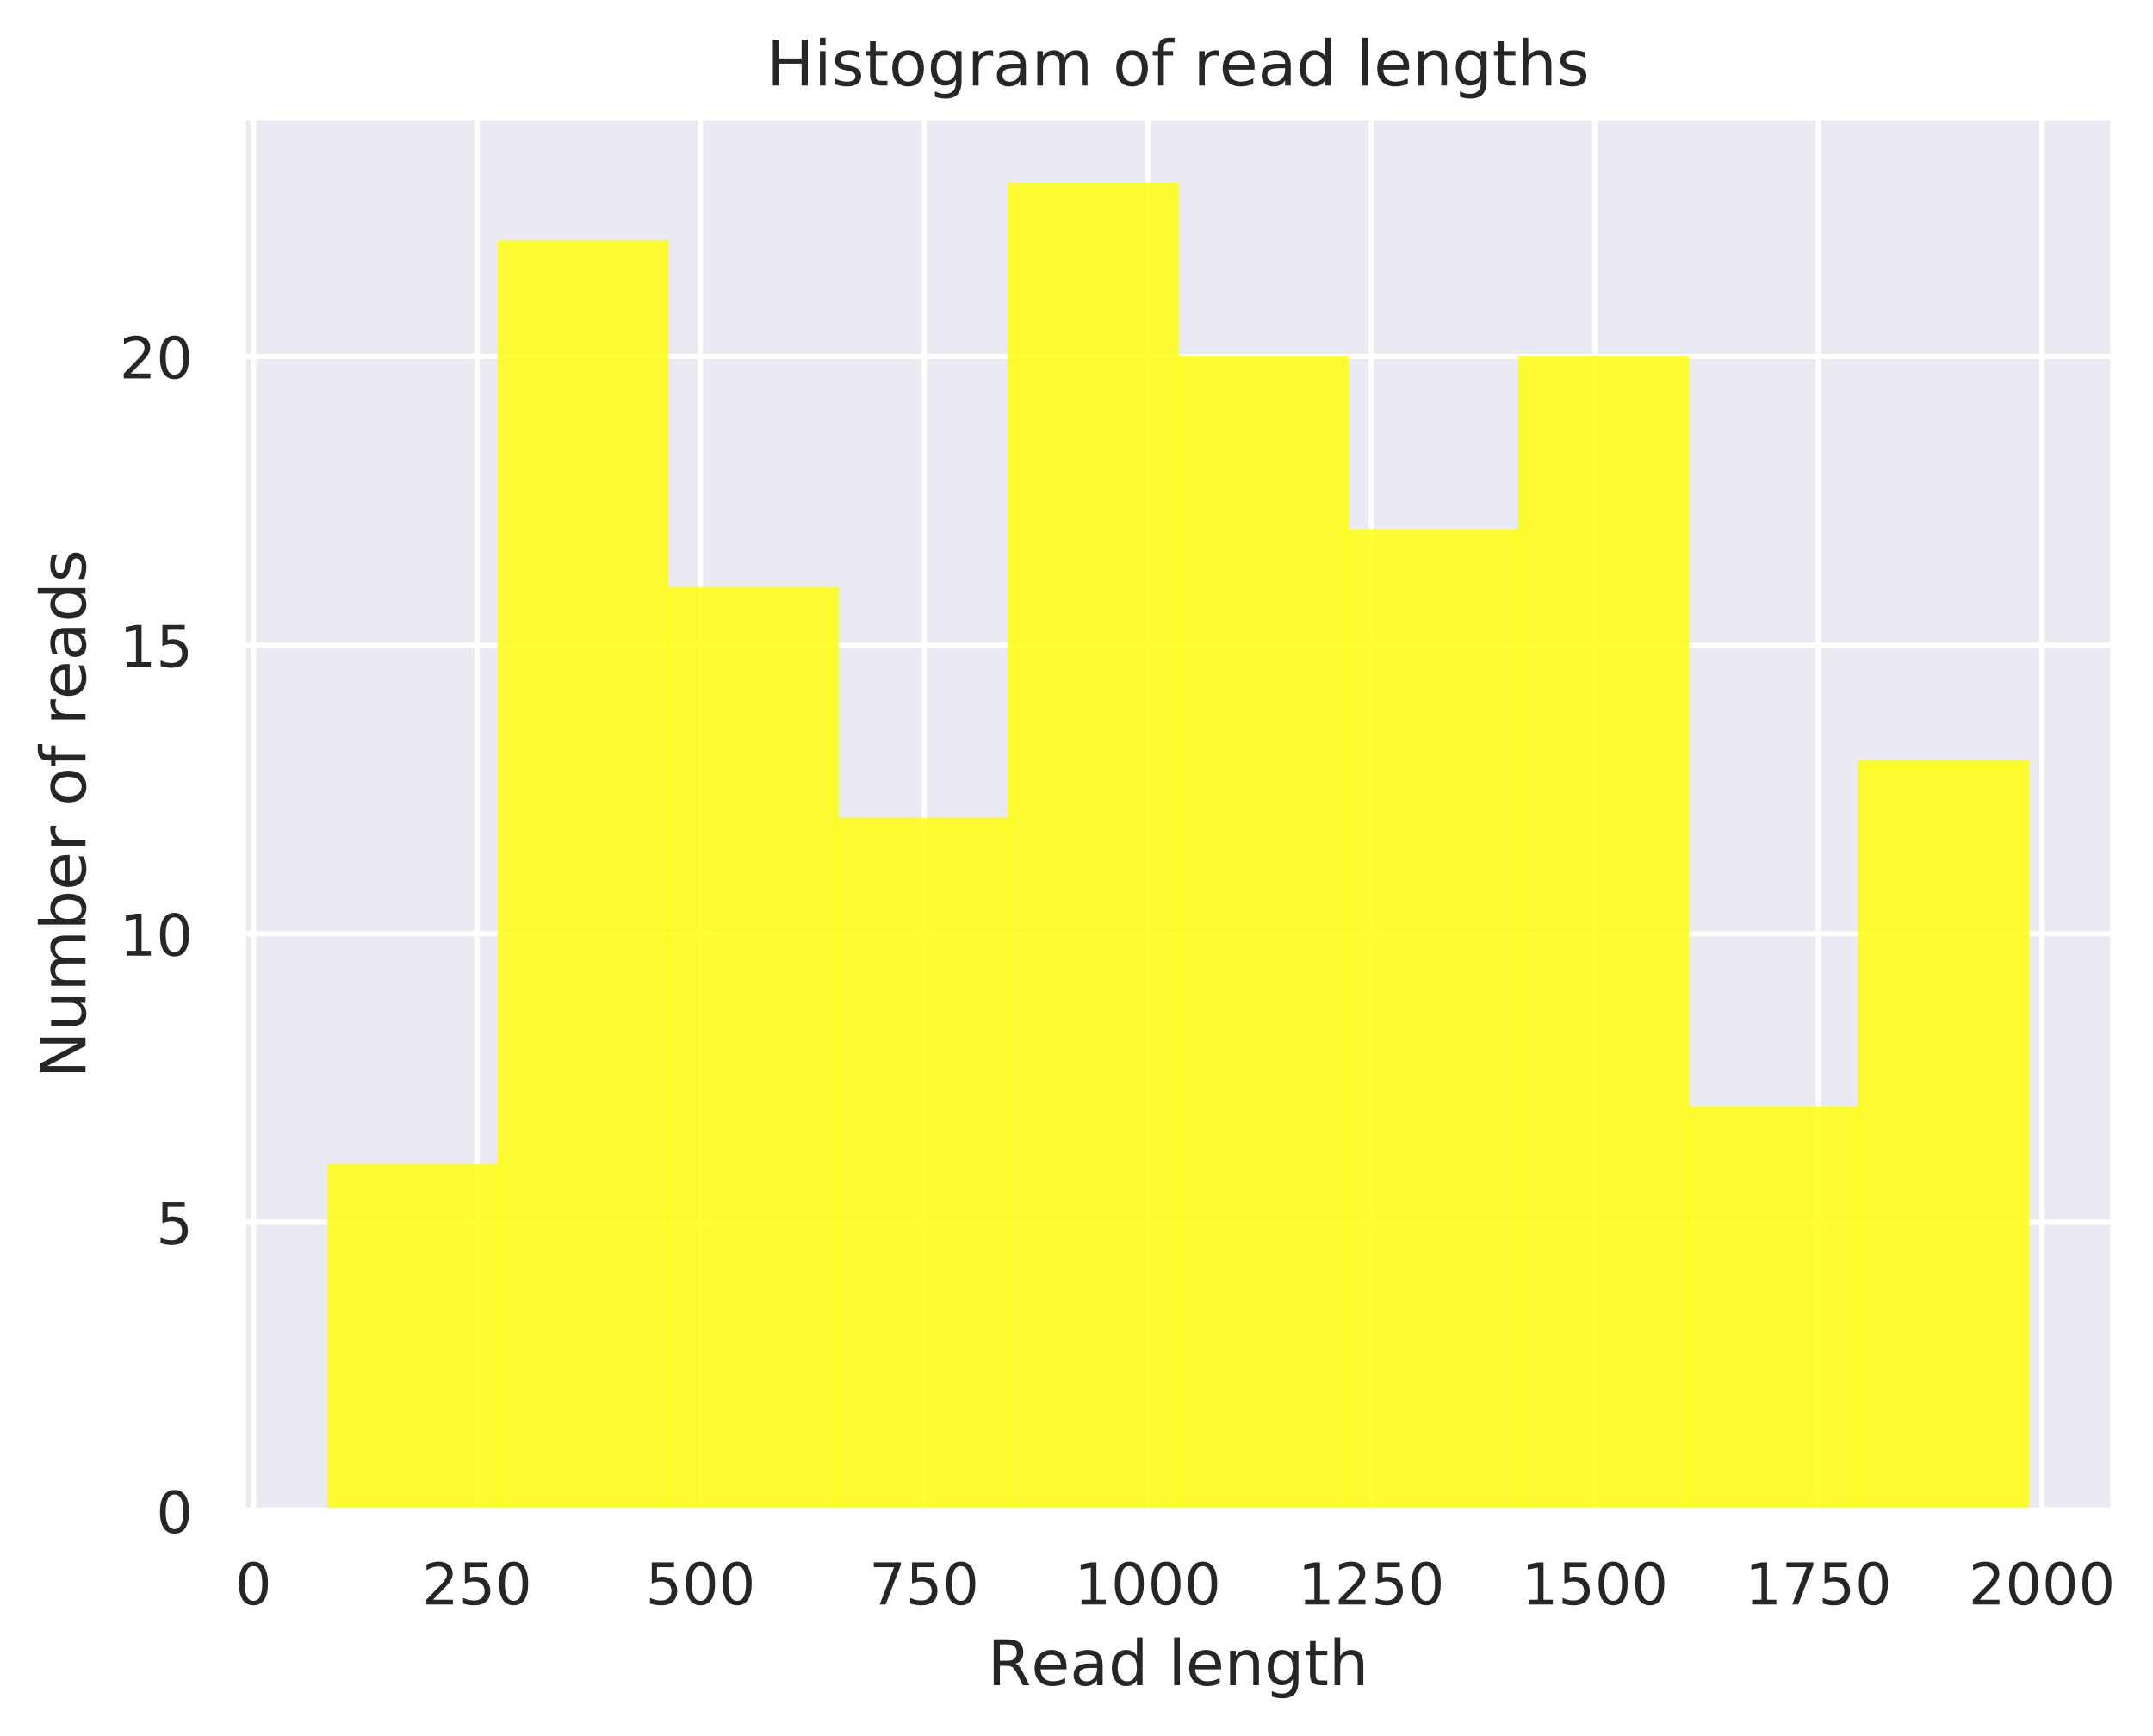
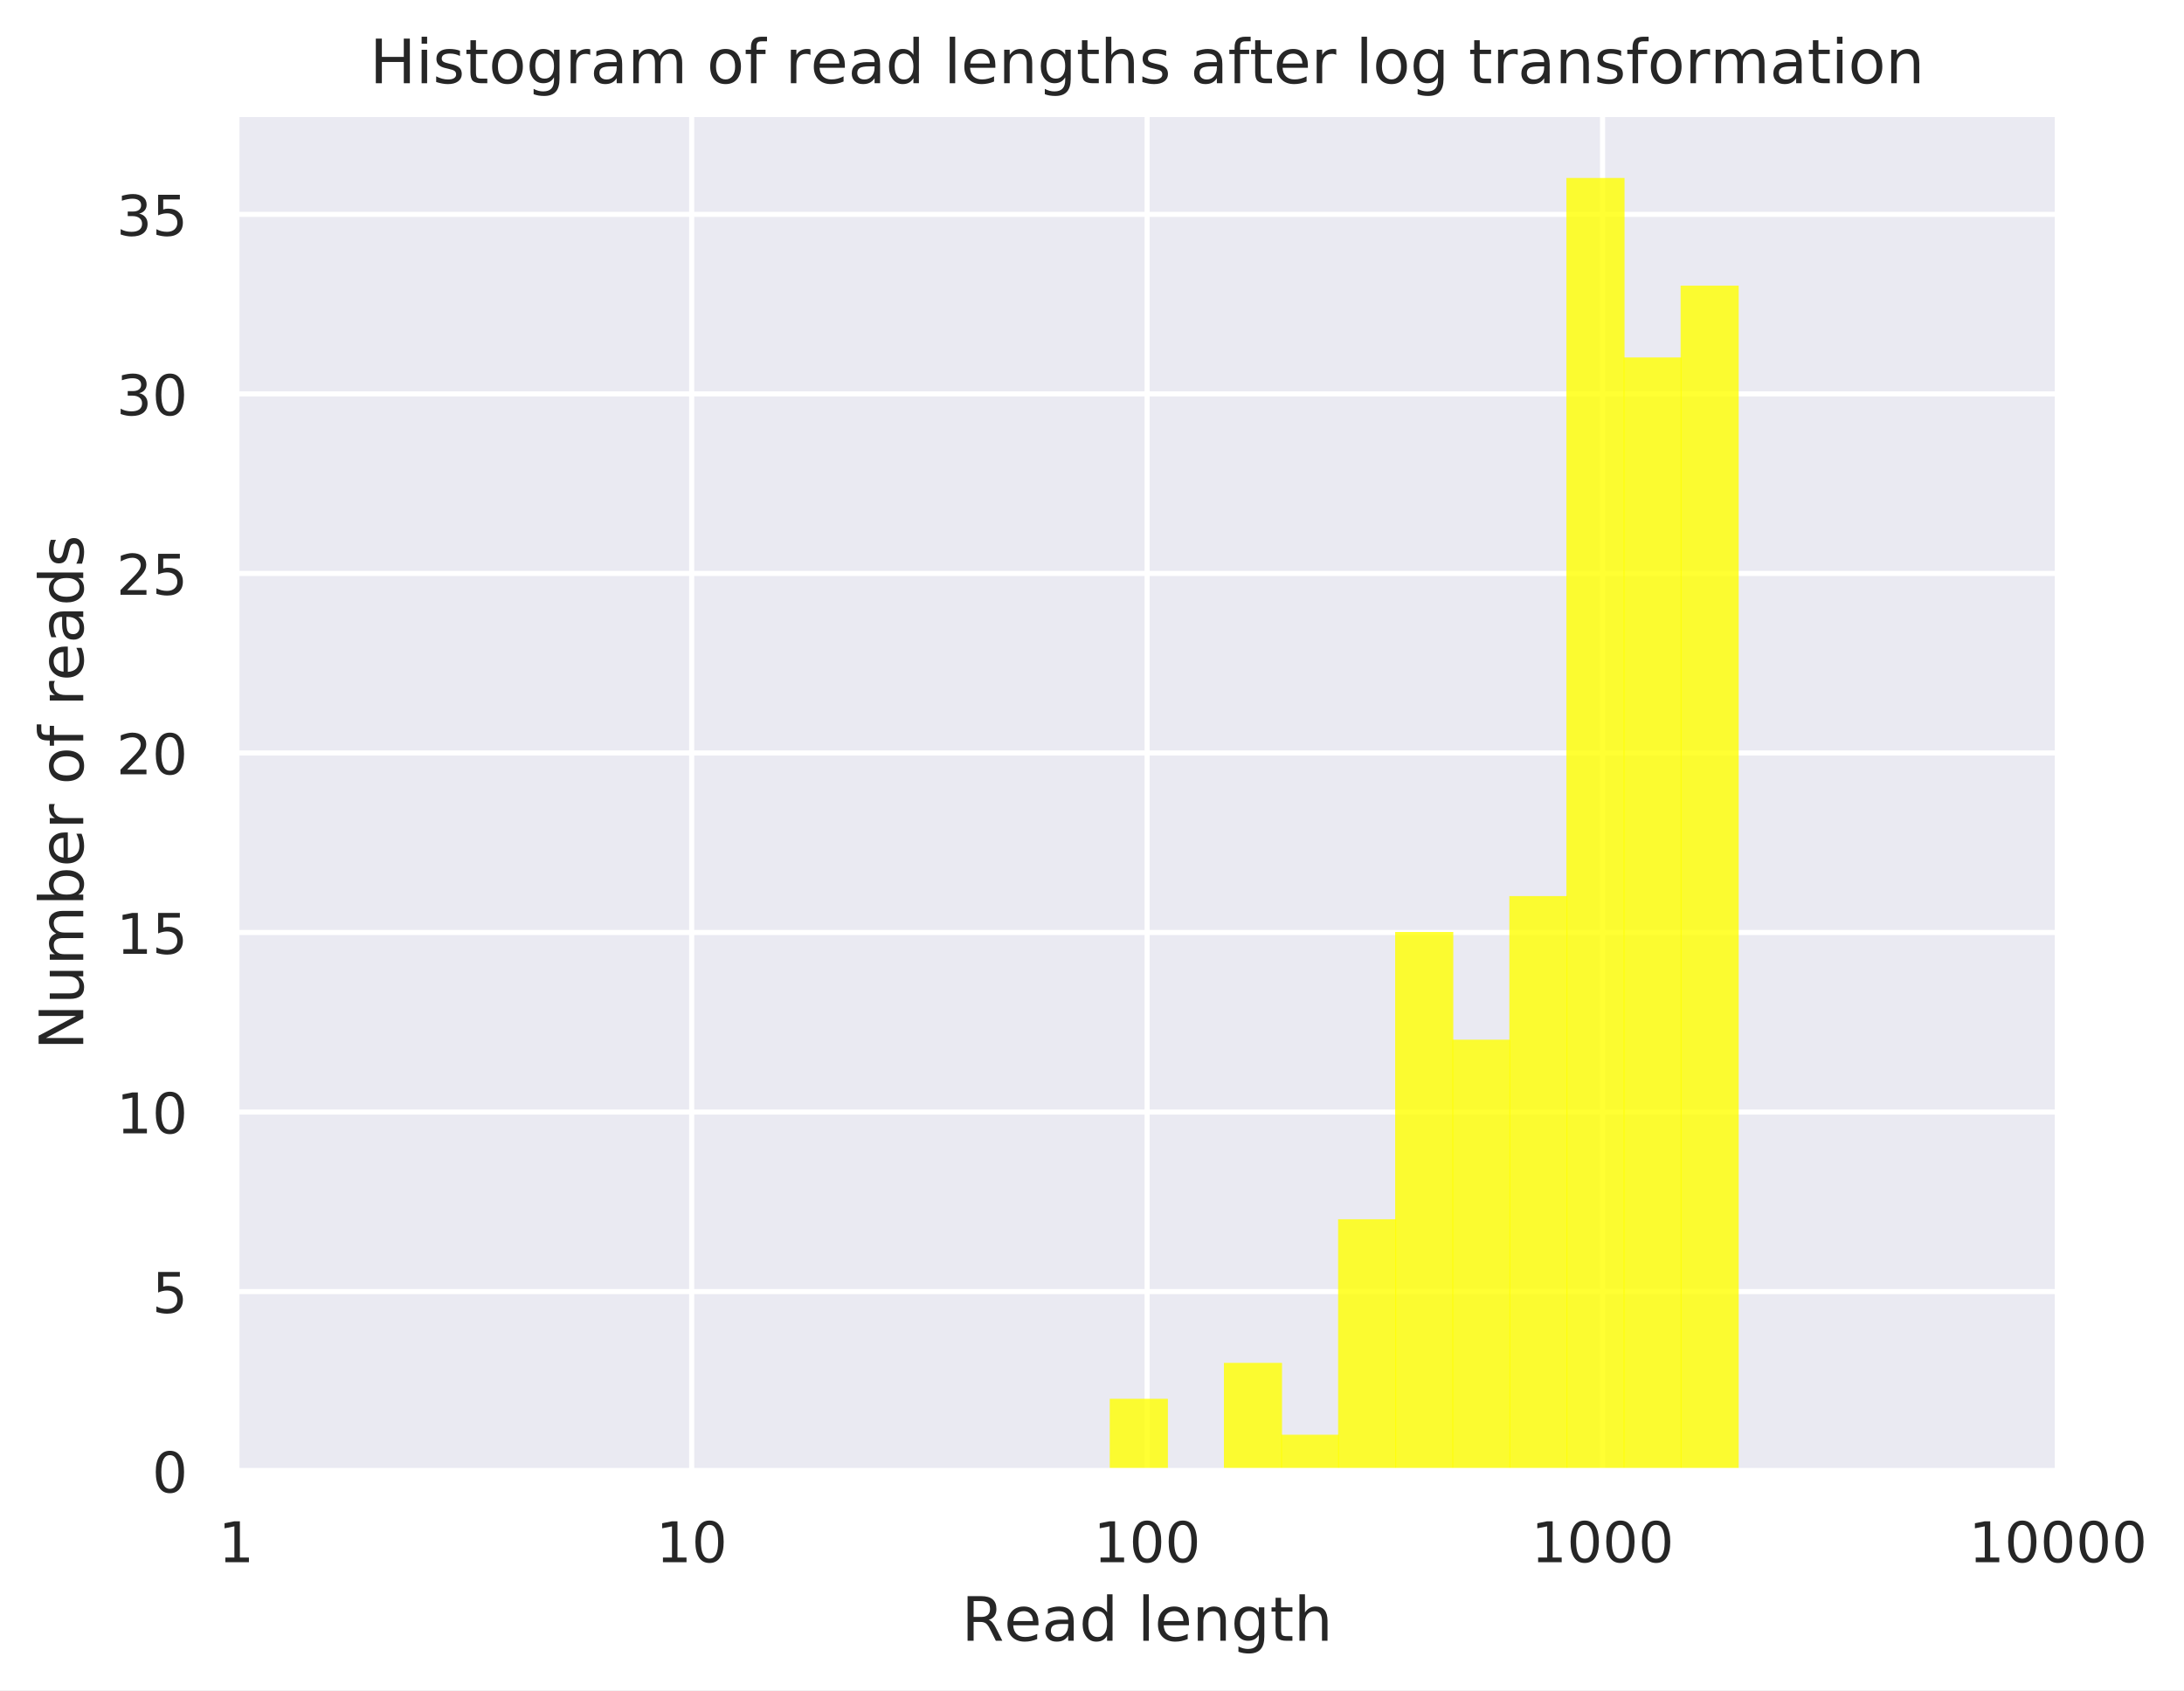
- <svg xmlns="http://www.w3.org/2000/svg" xmlns:xlink="http://www.w3.org/1999/xlink" height="331.39pt" version="1.1" viewBox="0 0 410.956 331.39" width="410.956pt">
+ <svg xmlns="http://www.w3.org/2000/svg" xmlns:xlink="http://www.w3.org/1999/xlink" height="331.39pt" version="1.1" viewBox="0 0 428.128 331.39" width="428.128pt">
  <defs>
    <style type="text/css">
- *{stroke-linecap:butt;stroke-linejoin:round;white-space:pre;}
+ *{stroke-linecap:butt;stroke-linejoin:round;}
  </style>
  </defs>
  <g id="figure_1">
    <g id="patch_1">
-       <path d="M 0 331.39  L 410.956 331.39  L 410.956 0  L 0 0  z " style="fill:#ffffff;" />
+       <path d="M 0 331.39  L 428.128 331.39  L 428.128 0  L 0 0  z " style="fill:#ffffff;" />
    </g>
    <g id="axes_1">
      <g id="patch_2">
        <path d="M 46.311 288.43  L 403.431 288.43  L 403.431 22.318  L 46.311 22.318  z " style="fill:#eaeaf2;" />
      </g>
      <g id="matplotlib.axis_1">
        <g id="xtick_1">
          <g id="line2d_1">
-             <path clip-path="url(#p98bde64374)" d="M 48.377 288.43  L 48.377 22.318  " style="fill:none;stroke:#ffffff;stroke-linecap:round;" />
+             <path clip-path="url(#pb3c92462d3)" d="M 46.311 288.43  L 46.311 22.318  " style="fill:none;stroke:#ffffff;stroke-linecap:round;" />
          </g>
          <g id="text_1">
            <defs>
-               <path d="M 31.781 66.406  Q 24.172 66.406 20.328 58.906  Q 16.5 51.422 16.5 36.375  Q 16.5 21.391 20.328 13.891  Q 24.172 6.391 31.781 6.391  Q 39.453 6.391 43.281 13.891  Q 47.125 21.391 47.125 36.375  Q 47.125 51.422 43.281 58.906  Q 39.453 66.406 31.781 66.406  z M 31.781 74.219  Q 44.047 74.219 50.516 64.516  Q 56.984 54.828 56.984 36.375  Q 56.984 17.969 50.516 8.266  Q 44.047 -1.422 31.781 -1.422  Q 19.531 -1.422 13.062 8.266  Q 6.594 17.969 6.594 36.375  Q 6.594 54.828 13.062 64.516  Q 19.531 74.219 31.781 74.219  z " id="DejaVuSans-48" />
-             </defs>
-             <g style="fill:#262626;" transform="translate(44.87724 306.2884)scale(0.11 -0.11)">
-               <use xlink:href="#DejaVuSans-48" />
+               <path d="M 12.406 8.297  L 28.516 8.297  L 28.516 63.922  L 10.984 60.406  L 10.984 69.391  L 28.422 72.906  L 38.281 72.906  L 38.281 8.297  L 54.391 8.297  L 54.391 0  L 12.406 0  z " id="DejaVuSans-49" />
+             </defs>
+             <g style="fill:#262626;" transform="translate(42.81188 306.2884)scale(0.11 -0.11)">
+               <use xlink:href="#DejaVuSans-49" />
            </g>
          </g>
        </g>
        <g id="xtick_2">
          <g id="line2d_2">
-             <path clip-path="url(#p98bde64374)" d="M 91.049 288.43  L 91.049 22.318  " style="fill:none;stroke:#ffffff;stroke-linecap:round;" />
+             <path clip-path="url(#pb3c92462d3)" d="M 135.591 288.43  L 135.591 22.318  " style="fill:none;stroke:#ffffff;stroke-linecap:round;" />
          </g>
          <g id="text_2">
            <defs>
-               <path d="M 19.188 8.297  L 53.609 8.297  L 53.609 0  L 7.328 0  L 7.328 8.297  Q 12.938 14.109 22.625 23.891  Q 32.328 33.688 34.812 36.531  Q 39.547 41.844 41.422 45.531  Q 43.312 49.219 43.312 52.781  Q 43.312 58.594 39.234 62.25  Q 35.156 65.922 28.609 65.922  Q 23.969 65.922 18.812 64.312  Q 13.672 62.703 7.812 59.422  L 7.812 69.391  Q 13.766 71.781 18.938 73  Q 24.125 74.219 28.422 74.219  Q 39.75 74.219 46.484 68.547  Q 53.219 62.891 53.219 53.422  Q 53.219 48.922 51.531 44.891  Q 49.859 40.875 45.406 35.406  Q 44.188 33.984 37.641 27.219  Q 31.109 20.453 19.188 8.297  z " id="DejaVuSans-50" />
-               <path d="M 10.797 72.906  L 49.516 72.906  L 49.516 64.594  L 19.828 64.594  L 19.828 46.734  Q 21.969 47.469 24.109 47.828  Q 26.266 48.188 28.422 48.188  Q 40.625 48.188 47.75 41.5  Q 54.891 34.812 54.891 23.391  Q 54.891 11.625 47.562 5.094  Q 40.234 -1.422 26.906 -1.422  Q 22.312 -1.422 17.547 -0.641  Q 12.797 0.141 7.719 1.703  L 7.719 11.625  Q 12.109 9.234 16.797 8.062  Q 21.484 6.891 26.703 6.891  Q 35.156 6.891 40.078 11.328  Q 45.016 15.766 45.016 23.391  Q 45.016 31 40.078 35.438  Q 35.156 39.891 26.703 39.891  Q 22.75 39.891 18.812 39.016  Q 14.891 38.141 10.797 36.281  z " id="DejaVuSans-53" />
-             </defs>
-             <g style="fill:#262626;" transform="translate(80.55127 306.2884)scale(0.11 -0.11)">
-               <use xlink:href="#DejaVuSans-50" />
-               <use x="63.623" xlink:href="#DejaVuSans-53" />
-               <use x="127.246" xlink:href="#DejaVuSans-48" />
+               <path d="M 31.781 66.406  Q 24.172 66.406 20.328 58.906  Q 16.5 51.422 16.5 36.375  Q 16.5 21.391 20.328 13.891  Q 24.172 6.391 31.781 6.391  Q 39.453 6.391 43.281 13.891  Q 47.125 21.391 47.125 36.375  Q 47.125 51.422 43.281 58.906  Q 39.453 66.406 31.781 66.406  z M 31.781 74.219  Q 44.047 74.219 50.516 64.516  Q 56.984 54.828 56.984 36.375  Q 56.984 17.969 50.516 8.266  Q 44.047 -1.422 31.781 -1.422  Q 19.531 -1.422 13.062 8.266  Q 6.594 17.969 6.594 36.375  Q 6.594 54.828 13.062 64.516  Q 19.531 74.219 31.781 74.219  z " id="DejaVuSans-48" />
+             </defs>
+             <g style="fill:#262626;" transform="translate(128.5925 306.2884)scale(0.11 -0.11)">
+               <use xlink:href="#DejaVuSans-49" />
+               <use x="63.623" xlink:href="#DejaVuSans-48" />
            </g>
          </g>
        </g>
        <g id="xtick_3">
          <g id="line2d_3">
-             <path clip-path="url(#p98bde64374)" d="M 133.722 288.43  L 133.722 22.318  " style="fill:none;stroke:#ffffff;stroke-linecap:round;" />
+             <path clip-path="url(#pb3c92462d3)" d="M 224.871 288.43  L 224.871 22.318  " style="fill:none;stroke:#ffffff;stroke-linecap:round;" />
          </g>
          <g id="text_3">
-             <g style="fill:#262626;" transform="translate(123.2241 306.2884)scale(0.11 -0.11)">
-               <use xlink:href="#DejaVuSans-53" />
+             <g style="fill:#262626;" transform="translate(214.3731 306.2884)scale(0.11 -0.11)">
+               <use xlink:href="#DejaVuSans-49" />
              <use x="63.623" xlink:href="#DejaVuSans-48" />
              <use x="127.246" xlink:href="#DejaVuSans-48" />
            </g>
          </g>
        </g>
        <g id="xtick_4">
          <g id="line2d_4">
-             <path clip-path="url(#p98bde64374)" d="M 176.395 288.43  L 176.395 22.318  " style="fill:none;stroke:#ffffff;stroke-linecap:round;" />
+             <path clip-path="url(#pb3c92462d3)" d="M 314.151 288.43  L 314.151 22.318  " style="fill:none;stroke:#ffffff;stroke-linecap:round;" />
          </g>
          <g id="text_4">
-             <defs>
-               <path d="M 8.203 72.906  L 55.078 72.906  L 55.078 68.703  L 28.609 0  L 18.312 0  L 43.219 64.594  L 8.203 64.594  z " id="DejaVuSans-55" />
-             </defs>
-             <g style="fill:#262626;" transform="translate(165.8968 306.2884)scale(0.11 -0.11)">
-               <use xlink:href="#DejaVuSans-55" />
-               <use x="63.623" xlink:href="#DejaVuSans-53" />
+             <g style="fill:#262626;" transform="translate(300.1538 306.2884)scale(0.11 -0.11)">
+               <use xlink:href="#DejaVuSans-49" />
+               <use x="63.623" xlink:href="#DejaVuSans-48" />
              <use x="127.246" xlink:href="#DejaVuSans-48" />
+               <use x="190.869" xlink:href="#DejaVuSans-48" />
            </g>
          </g>
        </g>
        <g id="xtick_5">
          <g id="line2d_5">
-             <path clip-path="url(#p98bde64374)" d="M 219.068 288.43  L 219.068 22.318  " style="fill:none;stroke:#ffffff;stroke-linecap:round;" />
+             <path clip-path="url(#pb3c92462d3)" d="M 403.431 288.43  L 403.431 22.318  " style="fill:none;stroke:#ffffff;stroke-linecap:round;" />
          </g>
          <g id="text_5">
-             <defs>
-               <path d="M 12.406 8.297  L 28.516 8.297  L 28.516 63.922  L 10.984 60.406  L 10.984 69.391  L 28.422 72.906  L 38.281 72.906  L 38.281 8.297  L 54.391 8.297  L 54.391 0  L 12.406 0  z " id="DejaVuSans-49" />
-             </defs>
-             <g style="fill:#262626;" transform="translate(205.0703 306.2884)scale(0.11 -0.11)">
+             <g style="fill:#262626;" transform="translate(385.9344 306.2884)scale(0.11 -0.11)">
              <use xlink:href="#DejaVuSans-49" />
              <use x="63.623" xlink:href="#DejaVuSans-48" />
              <use x="127.246" xlink:href="#DejaVuSans-48" />
              <use x="190.869" xlink:href="#DejaVuSans-48" />
-             </g>
-           </g>
-         </g>
-         <g id="xtick_6">
-           <g id="line2d_6">
-             <path clip-path="url(#p98bde64374)" d="M 261.741 288.43  L 261.741 22.318  " style="fill:none;stroke:#ffffff;stroke-linecap:round;" />
-           </g>
-           <g id="text_6">
-             <g style="fill:#262626;" transform="translate(247.743 306.2884)scale(0.11 -0.11)">
-               <use xlink:href="#DejaVuSans-49" />
-               <use x="63.623" xlink:href="#DejaVuSans-50" />
-               <use x="127.246" xlink:href="#DejaVuSans-53" />
-               <use x="190.869" xlink:href="#DejaVuSans-48" />
-             </g>
-           </g>
-         </g>
-         <g id="xtick_7">
-           <g id="line2d_7">
-             <path clip-path="url(#p98bde64374)" d="M 304.413 288.43  L 304.413 22.318  " style="fill:none;stroke:#ffffff;stroke-linecap:round;" />
-           </g>
-           <g id="text_7">
-             <g style="fill:#262626;" transform="translate(290.4158 306.2884)scale(0.11 -0.11)">
-               <use xlink:href="#DejaVuSans-49" />
-               <use x="63.623" xlink:href="#DejaVuSans-53" />
-               <use x="127.246" xlink:href="#DejaVuSans-48" />
-               <use x="190.869" xlink:href="#DejaVuSans-48" />
-             </g>
-           </g>
-         </g>
-         <g id="xtick_8">
-           <g id="line2d_8">
-             <path clip-path="url(#p98bde64374)" d="M 347.086 288.43  L 347.086 22.318  " style="fill:none;stroke:#ffffff;stroke-linecap:round;" />
-           </g>
-           <g id="text_8">
-             <g style="fill:#262626;" transform="translate(333.0886 306.2884)scale(0.11 -0.11)">
-               <use xlink:href="#DejaVuSans-49" />
-               <use x="63.623" xlink:href="#DejaVuSans-55" />
-               <use x="127.246" xlink:href="#DejaVuSans-53" />
-               <use x="190.869" xlink:href="#DejaVuSans-48" />
-             </g>
-           </g>
-         </g>
-         <g id="xtick_9">
-           <g id="line2d_9">
-             <path clip-path="url(#p98bde64374)" d="M 389.759 288.43  L 389.759 22.318  " style="fill:none;stroke:#ffffff;stroke-linecap:round;" />
-           </g>
-           <g id="text_9">
-             <g style="fill:#262626;" transform="translate(375.7614 306.2884)scale(0.11 -0.11)">
-               <use xlink:href="#DejaVuSans-50" />
-               <use x="63.623" xlink:href="#DejaVuSans-48" />
-               <use x="127.246" xlink:href="#DejaVuSans-48" />
-               <use x="190.869" xlink:href="#DejaVuSans-48" />
-             </g>
-           </g>
-         </g>
-         <g id="text_10">
+               <use x="254.492" xlink:href="#DejaVuSans-48" />
+             </g>
+           </g>
+         </g>
+         <g id="text_6">
          <defs>
            <path d="M 44.391 34.188  Q 47.562 33.109 50.562 29.594  Q 53.562 26.078 56.594 19.922  L 66.609 0  L 56 0  L 46.688 18.703  Q 43.062 26.031 39.672 28.422  Q 36.281 30.812 30.422 30.812  L 19.672 30.812  L 19.672 0  L 9.812 0  L 9.812 72.906  L 32.078 72.906  Q 44.578 72.906 50.734 67.672  Q 56.891 62.453 56.891 51.906  Q 56.891 45.016 53.688 40.469  Q 50.484 35.938 44.391 34.188  z M 19.672 64.797  L 19.672 38.922  L 32.078 38.922  Q 39.203 38.922 42.844 42.219  Q 46.484 45.516 46.484 51.906  Q 46.484 58.297 42.844 61.547  Q 39.203 64.797 32.078 64.797  z " id="DejaVuSans-82" />
            <path d="M 56.203 29.594  L 56.203 25.203  L 14.891 25.203  Q 15.484 15.922 20.484 11.062  Q 25.484 6.203 34.422 6.203  Q 39.594 6.203 44.453 7.469  Q 49.312 8.734 54.109 11.281  L 54.109 2.781  Q 49.266 0.734 44.188 -0.344  Q 39.109 -1.422 33.891 -1.422  Q 20.797 -1.422 13.156 6.188  Q 5.516 13.812 5.516 26.812  Q 5.516 40.234 12.766 48.109  Q 20.016 56 32.328 56  Q 43.359 56 49.781 48.891  Q 56.203 41.797 56.203 29.594  z M 47.219 32.234  Q 47.125 39.594 43.094 43.984  Q 39.062 48.391 32.422 48.391  Q 24.906 48.391 20.391 44.141  Q 15.875 39.891 15.188 32.172  z " id="DejaVuSans-101" />
            <path d="M 34.281 27.484  Q 23.391 27.484 19.188 25  Q 14.984 22.516 14.984 16.5  Q 14.984 11.719 18.141 8.906  Q 21.297 6.109 26.703 6.109  Q 34.188 6.109 38.703 11.406  Q 43.219 16.703 43.219 25.484  L 43.219 27.484  z M 52.203 31.203  L 52.203 0  L 43.219 0  L 43.219 8.297  Q 40.141 3.328 35.547 0.953  Q 30.953 -1.422 24.312 -1.422  Q 15.922 -1.422 10.953 3.297  Q 6 8.016 6 15.922  Q 6 25.141 12.172 29.828  Q 18.359 34.516 30.609 34.516  L 43.219 34.516  L 43.219 35.406  Q 43.219 41.609 39.141 45  Q 35.062 48.391 27.688 48.391  Q 23 48.391 18.547 47.266  Q 14.109 46.141 10.016 43.891  L 10.016 52.203  Q 14.938 54.109 19.578 55.047  Q 24.219 56 28.609 56  Q 40.484 56 46.344 49.844  Q 52.203 43.703 52.203 31.203  z " id="DejaVuSans-97" />
            <path d="M 45.406 46.391  L 45.406 75.984  L 54.391 75.984  L 54.391 0  L 45.406 0  L 45.406 8.203  Q 42.578 3.328 38.25 0.953  Q 33.938 -1.422 27.875 -1.422  Q 17.969 -1.422 11.734 6.484  Q 5.516 14.406 5.516 27.297  Q 5.516 40.188 11.734 48.094  Q 17.969 56 27.875 56  Q 33.938 56 38.25 53.625  Q 42.578 51.266 45.406 46.391  z M 14.797 27.297  Q 14.797 17.391 18.875 11.75  Q 22.953 6.109 30.078 6.109  Q 37.203 6.109 41.297 11.75  Q 45.406 17.391 45.406 27.297  Q 45.406 37.203 41.297 42.844  Q 37.203 48.484 30.078 48.484  Q 22.953 48.484 18.875 42.844  Q 14.797 37.203 14.797 27.297  z " id="DejaVuSans-100" />
            <path id="DejaVuSans-32" />
            <path d="M 9.422 75.984  L 18.406 75.984  L 18.406 0  L 9.422 0  z " id="DejaVuSans-108" />
            <path d="M 54.891 33.016  L 54.891 0  L 45.906 0  L 45.906 32.719  Q 45.906 40.484 42.875 44.328  Q 39.844 48.188 33.797 48.188  Q 26.516 48.188 22.312 43.547  Q 18.109 38.922 18.109 30.906  L 18.109 0  L 9.078 0  L 9.078 54.688  L 18.109 54.688  L 18.109 46.188  Q 21.344 51.125 25.703 53.562  Q 30.078 56 35.797 56  Q 45.219 56 50.047 50.172  Q 54.891 44.344 54.891 33.016  z " id="DejaVuSans-110" />
            <path d="M 45.406 27.984  Q 45.406 37.75 41.375 43.109  Q 37.359 48.484 30.078 48.484  Q 22.859 48.484 18.828 43.109  Q 14.797 37.75 14.797 27.984  Q 14.797 18.266 18.828 12.891  Q 22.859 7.516 30.078 7.516  Q 37.359 7.516 41.375 12.891  Q 45.406 18.266 45.406 27.984  z M 54.391 6.781  Q 54.391 -7.172 48.188 -13.984  Q 42 -20.797 29.203 -20.797  Q 24.469 -20.797 20.266 -20.094  Q 16.062 -19.391 12.109 -17.922  L 12.109 -9.188  Q 16.062 -11.328 19.922 -12.344  Q 23.781 -13.375 27.781 -13.375  Q 36.625 -13.375 41.016 -8.766  Q 45.406 -4.156 45.406 5.172  L 45.406 9.625  Q 42.625 4.781 38.281 2.391  Q 33.938 0 27.875 0  Q 17.828 0 11.672 7.656  Q 5.516 15.328 5.516 27.984  Q 5.516 40.672 11.672 48.328  Q 17.828 56 27.875 56  Q 33.938 56 38.281 53.609  Q 42.625 51.219 45.406 46.391  L 45.406 54.688  L 54.391 54.688  z " id="DejaVuSans-103" />
            <path d="M 18.312 70.219  L 18.312 54.688  L 36.812 54.688  L 36.812 47.703  L 18.312 47.703  L 18.312 18.016  Q 18.312 11.328 20.141 9.422  Q 21.969 7.516 27.594 7.516  L 36.812 7.516  L 36.812 0  L 27.594 0  Q 17.188 0 13.234 3.875  Q 9.281 7.766 9.281 18.016  L 9.281 47.703  L 2.688 47.703  L 2.688 54.688  L 9.281 54.688  L 9.281 70.219  z " id="DejaVuSans-116" />
            <path d="M 54.891 33.016  L 54.891 0  L 45.906 0  L 45.906 32.719  Q 45.906 40.484 42.875 44.328  Q 39.844 48.188 33.797 48.188  Q 26.516 48.188 22.312 43.547  Q 18.109 38.922 18.109 30.906  L 18.109 0  L 9.078 0  L 9.078 75.984  L 18.109 75.984  L 18.109 46.188  Q 21.344 51.125 25.703 53.562  Q 30.078 56 35.797 56  Q 45.219 56 50.047 50.172  Q 54.891 44.344 54.891 33.016  z " id="DejaVuSans-104" />
          </defs>
          <g style="fill:#262626;" transform="translate(188.4963 321.6942)scale(0.12 -0.12)">
            <use xlink:href="#DejaVuSans-82" />
            <use x="69.42" xlink:href="#DejaVuSans-101" />
            <use x="130.943" xlink:href="#DejaVuSans-97" />
            <use x="192.223" xlink:href="#DejaVuSans-100" />
            <use x="255.699" xlink:href="#DejaVuSans-32" />
            <use x="287.486" xlink:href="#DejaVuSans-108" />
            <use x="315.27" xlink:href="#DejaVuSans-101" />
            <use x="376.793" xlink:href="#DejaVuSans-110" />
            <use x="440.172" xlink:href="#DejaVuSans-103" />
            <use x="503.648" xlink:href="#DejaVuSans-116" />
            <use x="542.857" xlink:href="#DejaVuSans-104" />
          </g>
        </g>
      </g>
      <g id="matplotlib.axis_2">
        <g id="ytick_1">
-           <g id="line2d_10">
-             <path clip-path="url(#p98bde64374)" d="M 46.311 288.43  L 403.431 288.43  " style="fill:none;stroke:#ffffff;stroke-linecap:round;" />
-           </g>
-           <g id="text_11">
+           <g id="line2d_6">
+             <path clip-path="url(#pb3c92462d3)" d="M 46.311 288.43  L 403.431 288.43  " style="fill:none;stroke:#ffffff;stroke-linecap:round;" />
+           </g>
+           <g id="text_7">
            <g style="fill:#262626;" transform="translate(29.8125 292.6093)scale(0.11 -0.11)">
              <use xlink:href="#DejaVuSans-48" />
            </g>
          </g>
        </g>
        <g id="ytick_2">
+           <g id="line2d_7">
+             <path clip-path="url(#pb3c92462d3)" d="M 46.311 253.23  L 403.431 253.23  " style="fill:none;stroke:#ffffff;stroke-linecap:round;" />
+           </g>
+           <g id="text_8">
+             <defs>
+               <path d="M 10.797 72.906  L 49.516 72.906  L 49.516 64.594  L 19.828 64.594  L 19.828 46.734  Q 21.969 47.469 24.109 47.828  Q 26.266 48.188 28.422 48.188  Q 40.625 48.188 47.75 41.5  Q 54.891 34.812 54.891 23.391  Q 54.891 11.625 47.562 5.094  Q 40.234 -1.422 26.906 -1.422  Q 22.312 -1.422 17.547 -0.641  Q 12.797 0.141 7.719 1.703  L 7.719 11.625  Q 12.109 9.234 16.797 8.062  Q 21.484 6.891 26.703 6.891  Q 35.156 6.891 40.078 11.328  Q 45.016 15.766 45.016 23.391  Q 45.016 31 40.078 35.438  Q 35.156 39.891 26.703 39.891  Q 22.75 39.891 18.812 39.016  Q 14.891 38.141 10.797 36.281  z " id="DejaVuSans-53" />
+             </defs>
+             <g style="fill:#262626;" transform="translate(29.8125 257.4093)scale(0.11 -0.11)">
+               <use xlink:href="#DejaVuSans-53" />
+             </g>
+           </g>
+         </g>
+         <g id="ytick_3">
+           <g id="line2d_8">
+             <path clip-path="url(#pb3c92462d3)" d="M 46.311 218.03  L 403.431 218.03  " style="fill:none;stroke:#ffffff;stroke-linecap:round;" />
+           </g>
+           <g id="text_9">
+             <g style="fill:#262626;" transform="translate(22.81375 222.2093)scale(0.11 -0.11)">
+               <use xlink:href="#DejaVuSans-49" />
+               <use x="63.623" xlink:href="#DejaVuSans-48" />
+             </g>
+           </g>
+         </g>
+         <g id="ytick_4">
+           <g id="line2d_9">
+             <path clip-path="url(#pb3c92462d3)" d="M 46.311 182.83  L 403.431 182.83  " style="fill:none;stroke:#ffffff;stroke-linecap:round;" />
+           </g>
+           <g id="text_10">
+             <g style="fill:#262626;" transform="translate(22.81375 187.0093)scale(0.11 -0.11)">
+               <use xlink:href="#DejaVuSans-49" />
+               <use x="63.623" xlink:href="#DejaVuSans-53" />
+             </g>
+           </g>
+         </g>
+         <g id="ytick_5">
+           <g id="line2d_10">
+             <path clip-path="url(#pb3c92462d3)" d="M 46.311 147.63  L 403.431 147.63  " style="fill:none;stroke:#ffffff;stroke-linecap:round;" />
+           </g>
+           <g id="text_11">
+             <defs>
+               <path d="M 19.188 8.297  L 53.609 8.297  L 53.609 0  L 7.328 0  L 7.328 8.297  Q 12.938 14.109 22.625 23.891  Q 32.328 33.688 34.812 36.531  Q 39.547 41.844 41.422 45.531  Q 43.312 49.219 43.312 52.781  Q 43.312 58.594 39.234 62.25  Q 35.156 65.922 28.609 65.922  Q 23.969 65.922 18.812 64.312  Q 13.672 62.703 7.812 59.422  L 7.812 69.391  Q 13.766 71.781 18.938 73  Q 24.125 74.219 28.422 74.219  Q 39.75 74.219 46.484 68.547  Q 53.219 62.891 53.219 53.422  Q 53.219 48.922 51.531 44.891  Q 49.859 40.875 45.406 35.406  Q 44.188 33.984 37.641 27.219  Q 31.109 20.453 19.188 8.297  z " id="DejaVuSans-50" />
+             </defs>
+             <g style="fill:#262626;" transform="translate(22.81375 151.8093)scale(0.11 -0.11)">
+               <use xlink:href="#DejaVuSans-50" />
+               <use x="63.623" xlink:href="#DejaVuSans-48" />
+             </g>
+           </g>
+         </g>
+         <g id="ytick_6">
          <g id="line2d_11">
-             <path clip-path="url(#p98bde64374)" d="M 46.311 233.334  L 403.431 233.334  " style="fill:none;stroke:#ffffff;stroke-linecap:round;" />
+             <path clip-path="url(#pb3c92462d3)" d="M 46.311 112.43  L 403.431 112.43  " style="fill:none;stroke:#ffffff;stroke-linecap:round;" />
          </g>
          <g id="text_12">
-             <g style="fill:#262626;" transform="translate(29.8125 237.5136)scale(0.11 -0.11)">
-               <use xlink:href="#DejaVuSans-53" />
-             </g>
-           </g>
-         </g>
-         <g id="ytick_3">
+             <g style="fill:#262626;" transform="translate(22.81375 116.6093)scale(0.11 -0.11)">
+               <use xlink:href="#DejaVuSans-50" />
+               <use x="63.623" xlink:href="#DejaVuSans-53" />
+             </g>
+           </g>
+         </g>
+         <g id="ytick_7">
          <g id="line2d_12">
-             <path clip-path="url(#p98bde64374)" d="M 46.311 178.239  L 403.431 178.239  " style="fill:none;stroke:#ffffff;stroke-linecap:round;" />
+             <path clip-path="url(#pb3c92462d3)" d="M 46.311 77.23  L 403.431 77.23  " style="fill:none;stroke:#ffffff;stroke-linecap:round;" />
          </g>
          <g id="text_13">
-             <g style="fill:#262626;" transform="translate(22.81375 182.418)scale(0.11 -0.11)">
-               <use xlink:href="#DejaVuSans-49" />
-               <use x="63.623" xlink:href="#DejaVuSans-48" />
-             </g>
-           </g>
-         </g>
-         <g id="ytick_4">
+             <defs>
+               <path d="M 40.578 39.312  Q 47.656 37.797 51.625 33  Q 55.609 28.219 55.609 21.188  Q 55.609 10.406 48.188 4.484  Q 40.766 -1.422 27.094 -1.422  Q 22.516 -1.422 17.656 -0.516  Q 12.797 0.391 7.625 2.203  L 7.625 11.719  Q 11.719 9.328 16.594 8.109  Q 21.484 6.891 26.812 6.891  Q 36.078 6.891 40.938 10.547  Q 45.797 14.203 45.797 21.188  Q 45.797 27.641 41.281 31.266  Q 36.766 34.906 28.719 34.906  L 20.219 34.906  L 20.219 43.016  L 29.109 43.016  Q 36.375 43.016 40.234 45.922  Q 44.094 48.828 44.094 54.297  Q 44.094 59.906 40.109 62.906  Q 36.141 65.922 28.719 65.922  Q 24.656 65.922 20.016 65.031  Q 15.375 64.156 9.812 62.312  L 9.812 71.094  Q 15.438 72.656 20.344 73.438  Q 25.25 74.219 29.594 74.219  Q 40.828 74.219 47.359 69.109  Q 53.906 64.016 53.906 55.328  Q 53.906 49.266 50.438 45.094  Q 46.969 40.922 40.578 39.312  z " id="DejaVuSans-51" />
+             </defs>
+             <g style="fill:#262626;" transform="translate(22.81375 81.40927)scale(0.11 -0.11)">
+               <use xlink:href="#DejaVuSans-51" />
+               <use x="63.623" xlink:href="#DejaVuSans-48" />
+             </g>
+           </g>
+         </g>
+         <g id="ytick_8">
          <g id="line2d_13">
-             <path clip-path="url(#p98bde64374)" d="M 46.311 123.143  L 403.431 123.143  " style="fill:none;stroke:#ffffff;stroke-linecap:round;" />
+             <path clip-path="url(#pb3c92462d3)" d="M 46.311 42.03  L 403.431 42.03  " style="fill:none;stroke:#ffffff;stroke-linecap:round;" />
          </g>
          <g id="text_14">
-             <g style="fill:#262626;" transform="translate(22.81375 127.3223)scale(0.11 -0.11)">
-               <use xlink:href="#DejaVuSans-49" />
+             <g style="fill:#262626;" transform="translate(22.81375 46.20927)scale(0.11 -0.11)">
+               <use xlink:href="#DejaVuSans-51" />
              <use x="63.623" xlink:href="#DejaVuSans-53" />
            </g>
          </g>
        </g>
-         <g id="ytick_5">
-           <g id="line2d_14">
-             <path clip-path="url(#p98bde64374)" d="M 46.311 68.048  L 403.431 68.048  " style="fill:none;stroke:#ffffff;stroke-linecap:round;" />
-           </g>
-           <g id="text_15">
-             <g style="fill:#262626;" transform="translate(22.81375 72.22666)scale(0.11 -0.11)">
-               <use xlink:href="#DejaVuSans-50" />
-               <use x="63.623" xlink:href="#DejaVuSans-48" />
-             </g>
-           </g>
-         </g>
-         <g id="text_16">
+         <g id="text_15">
          <defs>
            <path d="M 9.812 72.906  L 23.094 72.906  L 55.422 11.922  L 55.422 72.906  L 64.984 72.906  L 64.984 0  L 51.703 0  L 19.391 60.984  L 19.391 0  L 9.812 0  z " id="DejaVuSans-78" />
            <path d="M 8.5 21.578  L 8.5 54.688  L 17.484 54.688  L 17.484 21.922  Q 17.484 14.156 20.5 10.266  Q 23.531 6.391 29.594 6.391  Q 36.859 6.391 41.078 11.031  Q 45.312 15.672 45.312 23.688  L 45.312 54.688  L 54.297 54.688  L 54.297 0  L 45.312 0  L 45.312 8.406  Q 42.047 3.422 37.719 1  Q 33.406 -1.422 27.688 -1.422  Q 18.266 -1.422 13.375 4.438  Q 8.5 10.297 8.5 21.578  z M 31.109 56  z " id="DejaVuSans-117" />
            <path d="M 52 44.188  Q 55.375 50.25 60.062 53.125  Q 64.75 56 71.094 56  Q 79.641 56 84.281 50.016  Q 88.922 44.047 88.922 33.016  L 88.922 0  L 79.891 0  L 79.891 32.719  Q 79.891 40.578 77.094 44.375  Q 74.312 48.188 68.609 48.188  Q 61.625 48.188 57.562 43.547  Q 53.516 38.922 53.516 30.906  L 53.516 0  L 44.484 0  L 44.484 32.719  Q 44.484 40.625 41.703 44.406  Q 38.922 48.188 33.109 48.188  Q 26.219 48.188 22.156 43.531  Q 18.109 38.875 18.109 30.906  L 18.109 0  L 9.078 0  L 9.078 54.688  L 18.109 54.688  L 18.109 46.188  Q 21.188 51.219 25.484 53.609  Q 29.781 56 35.688 56  Q 41.656 56 45.828 52.969  Q 50 49.953 52 44.188  z " id="DejaVuSans-109" />
            <path d="M 48.688 27.297  Q 48.688 37.203 44.609 42.844  Q 40.531 48.484 33.406 48.484  Q 26.266 48.484 22.188 42.844  Q 18.109 37.203 18.109 27.297  Q 18.109 17.391 22.188 11.75  Q 26.266 6.109 33.406 6.109  Q 40.531 6.109 44.609 11.75  Q 48.688 17.391 48.688 27.297  z M 18.109 46.391  Q 20.953 51.266 25.266 53.625  Q 29.594 56 35.594 56  Q 45.562 56 51.781 48.094  Q 58.016 40.188 58.016 27.297  Q 58.016 14.406 51.781 6.484  Q 45.562 -1.422 35.594 -1.422  Q 29.594 -1.422 25.266 0.953  Q 20.953 3.328 18.109 8.203  L 18.109 0  L 9.078 0  L 9.078 75.984  L 18.109 75.984  z " id="DejaVuSans-98" />
            <path d="M 41.109 46.297  Q 39.594 47.172 37.812 47.578  Q 36.031 48 33.891 48  Q 26.266 48 22.188 43.047  Q 18.109 38.094 18.109 28.812  L 18.109 0  L 9.078 0  L 9.078 54.688  L 18.109 54.688  L 18.109 46.188  Q 20.953 51.172 25.484 53.578  Q 30.031 56 36.531 56  Q 37.453 56 38.578 55.875  Q 39.703 55.766 41.062 55.516  z " id="DejaVuSans-114" />
            <path d="M 30.609 48.391  Q 23.391 48.391 19.188 42.75  Q 14.984 37.109 14.984 27.297  Q 14.984 17.484 19.156 11.844  Q 23.344 6.203 30.609 6.203  Q 37.797 6.203 41.984 11.859  Q 46.188 17.531 46.188 27.297  Q 46.188 37.016 41.984 42.703  Q 37.797 48.391 30.609 48.391  z M 30.609 56  Q 42.328 56 49.016 48.375  Q 55.719 40.766 55.719 27.297  Q 55.719 13.875 49.016 6.219  Q 42.328 -1.422 30.609 -1.422  Q 18.844 -1.422 12.172 6.219  Q 5.516 13.875 5.516 27.297  Q 5.516 40.766 12.172 48.375  Q 18.844 56 30.609 56  z " id="DejaVuSans-111" />
            <path d="M 37.109 75.984  L 37.109 68.5  L 28.516 68.5  Q 23.688 68.5 21.797 66.547  Q 19.922 64.594 19.922 59.516  L 19.922 54.688  L 34.719 54.688  L 34.719 47.703  L 19.922 47.703  L 19.922 0  L 10.891 0  L 10.891 47.703  L 2.297 47.703  L 2.297 54.688  L 10.891 54.688  L 10.891 58.5  Q 10.891 67.625 15.141 71.797  Q 19.391 75.984 28.609 75.984  z " id="DejaVuSans-102" />
            <path d="M 44.281 53.078  L 44.281 44.578  Q 40.484 46.531 36.375 47.5  Q 32.281 48.484 27.875 48.484  Q 21.188 48.484 17.844 46.438  Q 14.5 44.391 14.5 40.281  Q 14.5 37.156 16.891 35.375  Q 19.281 33.594 26.516 31.984  L 29.594 31.297  Q 39.156 29.25 43.188 25.516  Q 47.219 21.781 47.219 15.094  Q 47.219 7.469 41.188 3.016  Q 35.156 -1.422 24.609 -1.422  Q 20.219 -1.422 15.453 -0.562  Q 10.688 0.297 5.422 2  L 5.422 11.281  Q 10.406 8.688 15.234 7.391  Q 20.062 6.109 24.812 6.109  Q 31.156 6.109 34.562 8.281  Q 37.984 10.453 37.984 14.406  Q 37.984 18.062 35.516 20.016  Q 33.062 21.969 24.703 23.781  L 21.578 24.516  Q 13.234 26.266 9.516 29.906  Q 5.812 33.547 5.812 39.891  Q 5.812 47.609 11.281 51.797  Q 16.75 56 26.812 56  Q 31.781 56 36.172 55.266  Q 40.578 54.547 44.281 53.078  z " id="DejaVuSans-115" />
          </defs>
          <g style="fill:#262626;" transform="translate(16.31812 205.8426)rotate(-90)scale(0.12 -0.12)">
            <use xlink:href="#DejaVuSans-78" />
            <use x="74.805" xlink:href="#DejaVuSans-117" />
            <use x="138.184" xlink:href="#DejaVuSans-109" />
            <use x="235.596" xlink:href="#DejaVuSans-98" />
            <use x="299.072" xlink:href="#DejaVuSans-101" />
            <use x="360.596" xlink:href="#DejaVuSans-114" />
            <use x="401.709" xlink:href="#DejaVuSans-32" />
            <use x="433.496" xlink:href="#DejaVuSans-111" />
            <use x="494.678" xlink:href="#DejaVuSans-102" />
            <use x="529.883" xlink:href="#DejaVuSans-32" />
            <use x="561.67" xlink:href="#DejaVuSans-114" />
            <use x="602.752" xlink:href="#DejaVuSans-101" />
            <use x="664.275" xlink:href="#DejaVuSans-97" />
            <use x="725.555" xlink:href="#DejaVuSans-100" />
            <use x="789.031" xlink:href="#DejaVuSans-115" />
          </g>
        </g>
      </g>
      <g id="patch_3">
-         <path clip-path="url(#p98bde64374)" d="M 62.544 288.43  L 95.009 288.43  L 95.009 222.315  L 62.544 222.315  z " style="fill:#ffff00;opacity:0.8;stroke:#ffff00;stroke-linejoin:miter;stroke-width:0.2;" />
+         <path clip-path="url(#pb3c92462d3)" d="M 217.647 288.43  L 228.836 288.43  L 228.836 274.35  L 217.647 274.35  z " style="fill:#ffff00;opacity:0.8;stroke:#ffff00;stroke-linejoin:miter;stroke-width:0.2;" />
      </g>
      <g id="patch_4">
-         <path clip-path="url(#p98bde64374)" d="M 95.009 288.43  L 127.475 288.43  L 127.475 46.009  L 95.009 46.009  z " style="fill:#ffff00;opacity:0.8;stroke:#ffff00;stroke-linejoin:miter;stroke-width:0.2;" />
+         <path clip-path="url(#pb3c92462d3)" d="M 228.836 288.43  L 240.026 288.43  L 240.026 288.43  L 228.836 288.43  z " style="fill:#ffff00;opacity:0.8;stroke:#ffff00;stroke-linejoin:miter;stroke-width:0.2;" />
      </g>
      <g id="patch_5">
-         <path clip-path="url(#p98bde64374)" d="M 127.475 288.43  L 159.94 288.43  L 159.94 112.124  L 127.475 112.124  z " style="fill:#ffff00;opacity:0.8;stroke:#ffff00;stroke-linejoin:miter;stroke-width:0.2;" />
+         <path clip-path="url(#pb3c92462d3)" d="M 240.026 288.43  L 251.216 288.43  L 251.216 267.31  L 240.026 267.31  z " style="fill:#ffff00;opacity:0.8;stroke:#ffff00;stroke-linejoin:miter;stroke-width:0.2;" />
      </g>
      <g id="patch_6">
-         <path clip-path="url(#p98bde64374)" d="M 159.94 288.43  L 192.406 288.43  L 192.406 156.201  L 159.94 156.201  z " style="fill:#ffff00;opacity:0.8;stroke:#ffff00;stroke-linejoin:miter;stroke-width:0.2;" />
+         <path clip-path="url(#pb3c92462d3)" d="M 251.216 288.43  L 262.406 288.43  L 262.406 281.39  L 251.216 281.39  z " style="fill:#ffff00;opacity:0.8;stroke:#ffff00;stroke-linejoin:miter;stroke-width:0.2;" />
      </g>
      <g id="patch_7">
-         <path clip-path="url(#p98bde64374)" d="M 192.406 288.43  L 224.871 288.43  L 224.871 34.99  L 192.406 34.99  z " style="fill:#ffff00;opacity:0.8;stroke:#ffff00;stroke-linejoin:miter;stroke-width:0.2;" />
+         <path clip-path="url(#pb3c92462d3)" d="M 262.406 288.43  L 273.596 288.43  L 273.596 239.15  L 262.406 239.15  z " style="fill:#ffff00;opacity:0.8;stroke:#ffff00;stroke-linejoin:miter;stroke-width:0.2;" />
      </g>
      <g id="patch_8">
-         <path clip-path="url(#p98bde64374)" d="M 224.871 288.43  L 257.337 288.43  L 257.337 68.048  L 224.871 68.048  z " style="fill:#ffff00;opacity:0.8;stroke:#ffff00;stroke-linejoin:miter;stroke-width:0.2;" />
+         <path clip-path="url(#pb3c92462d3)" d="M 273.596 288.43  L 284.786 288.43  L 284.786 182.83  L 273.596 182.83  z " style="fill:#ffff00;opacity:0.8;stroke:#ffff00;stroke-linejoin:miter;stroke-width:0.2;" />
      </g>
      <g id="patch_9">
-         <path clip-path="url(#p98bde64374)" d="M 257.337 288.43  L 289.802 288.43  L 289.802 101.105  L 257.337 101.105  z " style="fill:#ffff00;opacity:0.8;stroke:#ffff00;stroke-linejoin:miter;stroke-width:0.2;" />
+         <path clip-path="url(#pb3c92462d3)" d="M 284.786 288.43  L 295.976 288.43  L 295.976 203.95  L 284.786 203.95  z " style="fill:#ffff00;opacity:0.8;stroke:#ffff00;stroke-linejoin:miter;stroke-width:0.2;" />
      </g>
      <g id="patch_10">
-         <path clip-path="url(#p98bde64374)" d="M 289.802 288.43  L 322.268 288.43  L 322.268 68.048  L 289.802 68.048  z " style="fill:#ffff00;opacity:0.8;stroke:#ffff00;stroke-linejoin:miter;stroke-width:0.2;" />
+         <path clip-path="url(#pb3c92462d3)" d="M 295.976 288.43  L 307.166 288.43  L 307.166 175.79  L 295.976 175.79  z " style="fill:#ffff00;opacity:0.8;stroke:#ffff00;stroke-linejoin:miter;stroke-width:0.2;" />
      </g>
      <g id="patch_11">
-         <path clip-path="url(#p98bde64374)" d="M 322.268 288.43  L 354.733 288.43  L 354.733 211.296  L 322.268 211.296  z " style="fill:#ffff00;opacity:0.8;stroke:#ffff00;stroke-linejoin:miter;stroke-width:0.2;" />
+         <path clip-path="url(#pb3c92462d3)" d="M 307.166 288.43  L 318.356 288.43  L 318.356 34.99  L 307.166 34.99  z " style="fill:#ffff00;opacity:0.8;stroke:#ffff00;stroke-linejoin:miter;stroke-width:0.2;" />
      </g>
      <g id="patch_12">
-         <path clip-path="url(#p98bde64374)" d="M 354.733 288.43  L 387.199 288.43  L 387.199 145.181  L 354.733 145.181  z " style="fill:#ffff00;opacity:0.8;stroke:#ffff00;stroke-linejoin:miter;stroke-width:0.2;" />
+         <path clip-path="url(#pb3c92462d3)" d="M 318.356 288.43  L 329.545 288.43  L 329.545 70.19  L 318.356 70.19  z " style="fill:#ffff00;opacity:0.8;stroke:#ffff00;stroke-linejoin:miter;stroke-width:0.2;" />
      </g>
      <g id="patch_13">
+         <path clip-path="url(#pb3c92462d3)" d="M 329.545 288.43  L 340.735 288.43  L 340.735 56.11  L 329.545 56.11  z " style="fill:#ffff00;opacity:0.8;stroke:#ffff00;stroke-linejoin:miter;stroke-width:0.2;" />
+       </g>
+       <g id="patch_14">
        <path d="M 46.311 288.43  L 46.311 22.318  " style="fill:none;stroke:#ffffff;stroke-linecap:square;stroke-linejoin:miter;stroke-width:1.25;" />
      </g>
-       <g id="patch_14">
+       <g id="patch_15">
        <path d="M 403.431 288.43  L 403.431 22.318  " style="fill:none;stroke:#ffffff;stroke-linecap:square;stroke-linejoin:miter;stroke-width:1.25;" />
      </g>
-       <g id="patch_15">
+       <g id="patch_16">
        <path d="M 46.311 288.43  L 403.431 288.43  " style="fill:none;stroke:#ffffff;stroke-linecap:square;stroke-linejoin:miter;stroke-width:1.25;" />
      </g>
-       <g id="patch_16">
+       <g id="patch_17">
        <path d="M 46.311 22.318  L 403.431 22.318  " style="fill:none;stroke:#ffffff;stroke-linecap:square;stroke-linejoin:miter;stroke-width:1.25;" />
      </g>
-       <g id="text_17">
+       <g id="text_16">
        <defs>
          <path d="M 9.812 72.906  L 19.672 72.906  L 19.672 43.016  L 55.516 43.016  L 55.516 72.906  L 65.375 72.906  L 65.375 0  L 55.516 0  L 55.516 34.719  L 19.672 34.719  L 19.672 0  L 9.812 0  z " id="DejaVuSans-72" />
          <path d="M 9.422 54.688  L 18.406 54.688  L 18.406 0  L 9.422 0  z M 9.422 75.984  L 18.406 75.984  L 18.406 64.594  L 9.422 64.594  z " id="DejaVuSans-105" />
        </defs>
-         <g style="fill:#262626;" transform="translate(146.3491 16.31812)scale(0.12 -0.12)">
+         <g style="fill:#262626;" transform="translate(72.49563 16.31812)scale(0.12 -0.12)">
          <use xlink:href="#DejaVuSans-72" />
          <use x="75.195" xlink:href="#DejaVuSans-105" />
          <use x="102.979" xlink:href="#DejaVuSans-115" />
          <use x="155.078" xlink:href="#DejaVuSans-116" />
          <use x="194.287" xlink:href="#DejaVuSans-111" />
          <use x="255.469" xlink:href="#DejaVuSans-103" />
          <use x="318.945" xlink:href="#DejaVuSans-114" />
          <use x="360.059" xlink:href="#DejaVuSans-97" />
          <use x="421.338" xlink:href="#DejaVuSans-109" />
          <use x="518.75" xlink:href="#DejaVuSans-32" />
          <use x="550.537" xlink:href="#DejaVuSans-111" />
          <use x="611.719" xlink:href="#DejaVuSans-102" />
          <use x="646.924" xlink:href="#DejaVuSans-32" />
          <use x="678.711" xlink:href="#DejaVuSans-114" />
          <use x="719.793" xlink:href="#DejaVuSans-101" />
          <use x="781.316" xlink:href="#DejaVuSans-97" />
          <use x="842.596" xlink:href="#DejaVuSans-100" />
          <use x="906.072" xlink:href="#DejaVuSans-32" />
          <use x="937.859" xlink:href="#DejaVuSans-108" />
          <use x="965.643" xlink:href="#DejaVuSans-101" />
          <use x="1027.166" xlink:href="#DejaVuSans-110" />
          <use x="1090.545" xlink:href="#DejaVuSans-103" />
          <use x="1154.021" xlink:href="#DejaVuSans-116" />
          <use x="1193.23" xlink:href="#DejaVuSans-104" />
          <use x="1256.609" xlink:href="#DejaVuSans-115" />
+           <use x="1308.709" xlink:href="#DejaVuSans-32" />
+           <use x="1340.496" xlink:href="#DejaVuSans-97" />
+           <use x="1401.775" xlink:href="#DejaVuSans-102" />
+           <use x="1436.965" xlink:href="#DejaVuSans-116" />
+           <use x="1476.174" xlink:href="#DejaVuSans-101" />
+           <use x="1537.697" xlink:href="#DejaVuSans-114" />
+           <use x="1578.811" xlink:href="#DejaVuSans-32" />
+           <use x="1610.598" xlink:href="#DejaVuSans-108" />
+           <use x="1638.381" xlink:href="#DejaVuSans-111" />
+           <use x="1699.562" xlink:href="#DejaVuSans-103" />
+           <use x="1763.039" xlink:href="#DejaVuSans-32" />
+           <use x="1794.826" xlink:href="#DejaVuSans-116" />
+           <use x="1834.035" xlink:href="#DejaVuSans-114" />
+           <use x="1875.148" xlink:href="#DejaVuSans-97" />
+           <use x="1936.428" xlink:href="#DejaVuSans-110" />
+           <use x="1999.807" xlink:href="#DejaVuSans-115" />
+           <use x="2051.906" xlink:href="#DejaVuSans-102" />
+           <use x="2087.111" xlink:href="#DejaVuSans-111" />
+           <use x="2148.293" xlink:href="#DejaVuSans-114" />
+           <use x="2189.391" xlink:href="#DejaVuSans-109" />
+           <use x="2286.803" xlink:href="#DejaVuSans-97" />
+           <use x="2348.082" xlink:href="#DejaVuSans-116" />
+           <use x="2387.291" xlink:href="#DejaVuSans-105" />
+           <use x="2415.074" xlink:href="#DejaVuSans-111" />
+           <use x="2476.256" xlink:href="#DejaVuSans-110" />
        </g>
      </g>
    </g>
  </g>
  <defs>
-     <clipPath id="p98bde64374">
+     <clipPath id="pb3c92462d3">
      <rect height="266.112" width="357.12" x="46.311" y="22.318" />
    </clipPath>
  </defs>
</svg>
